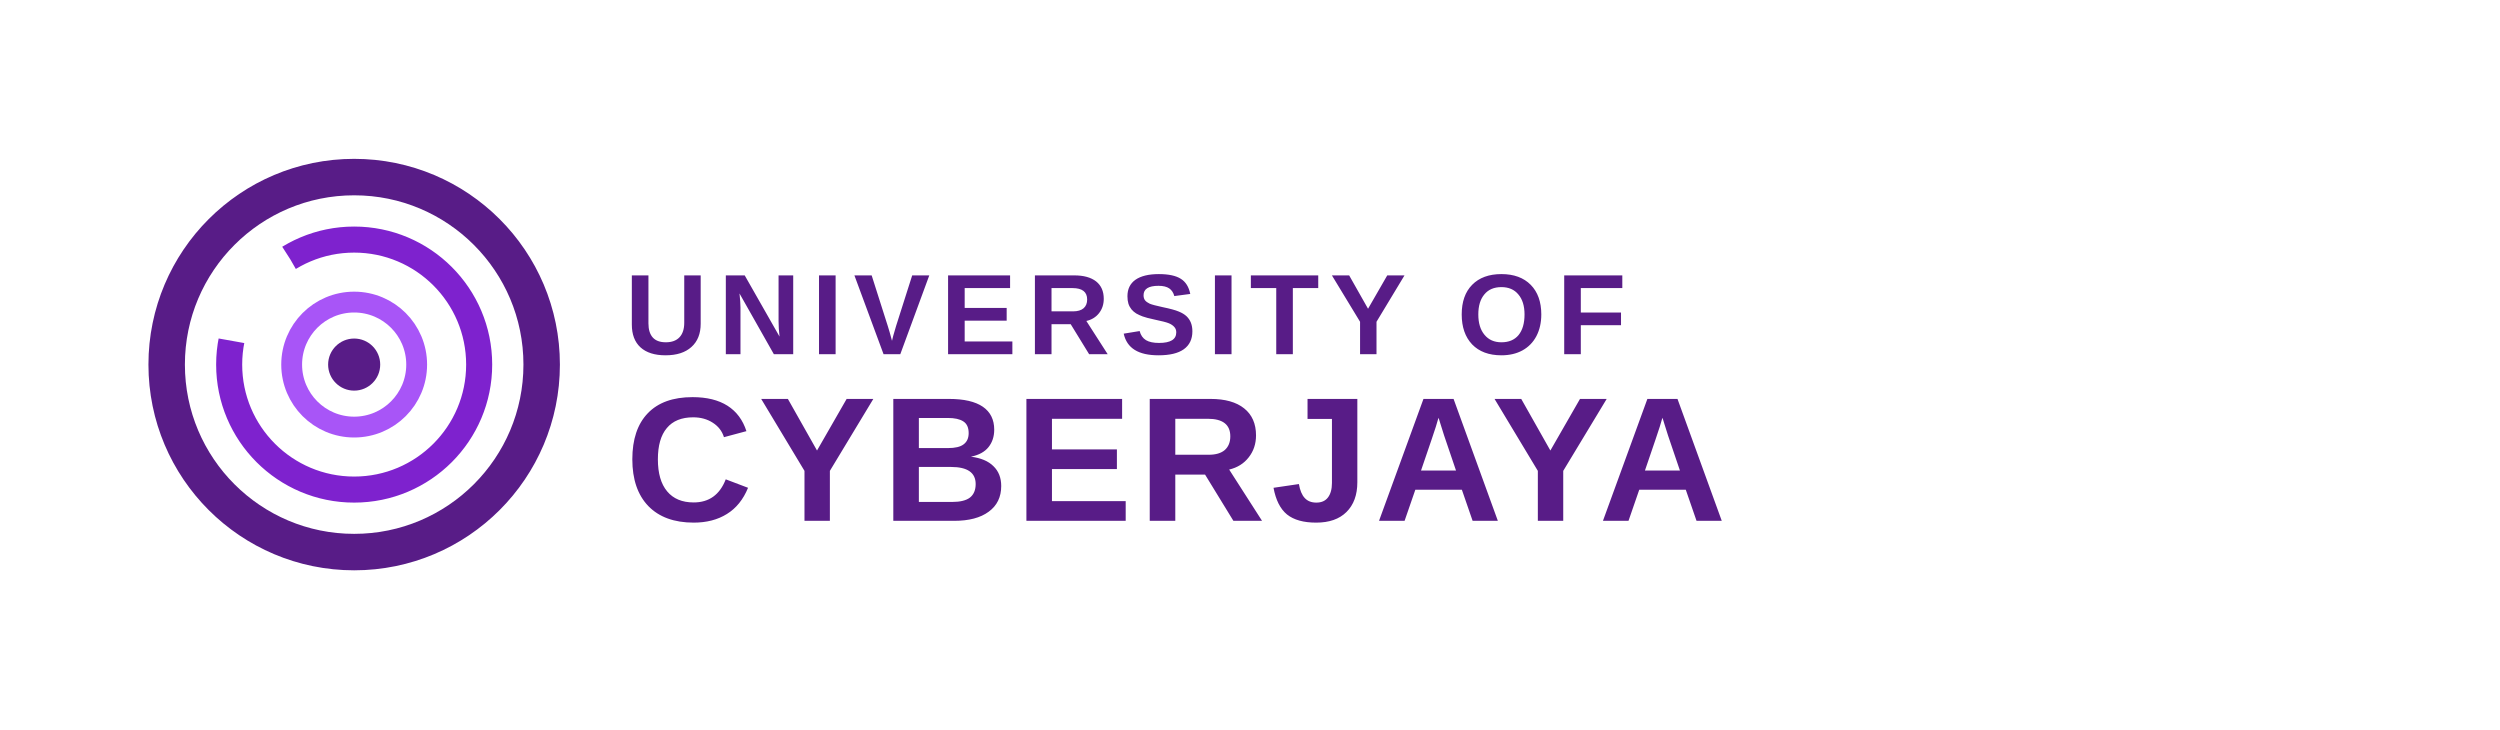
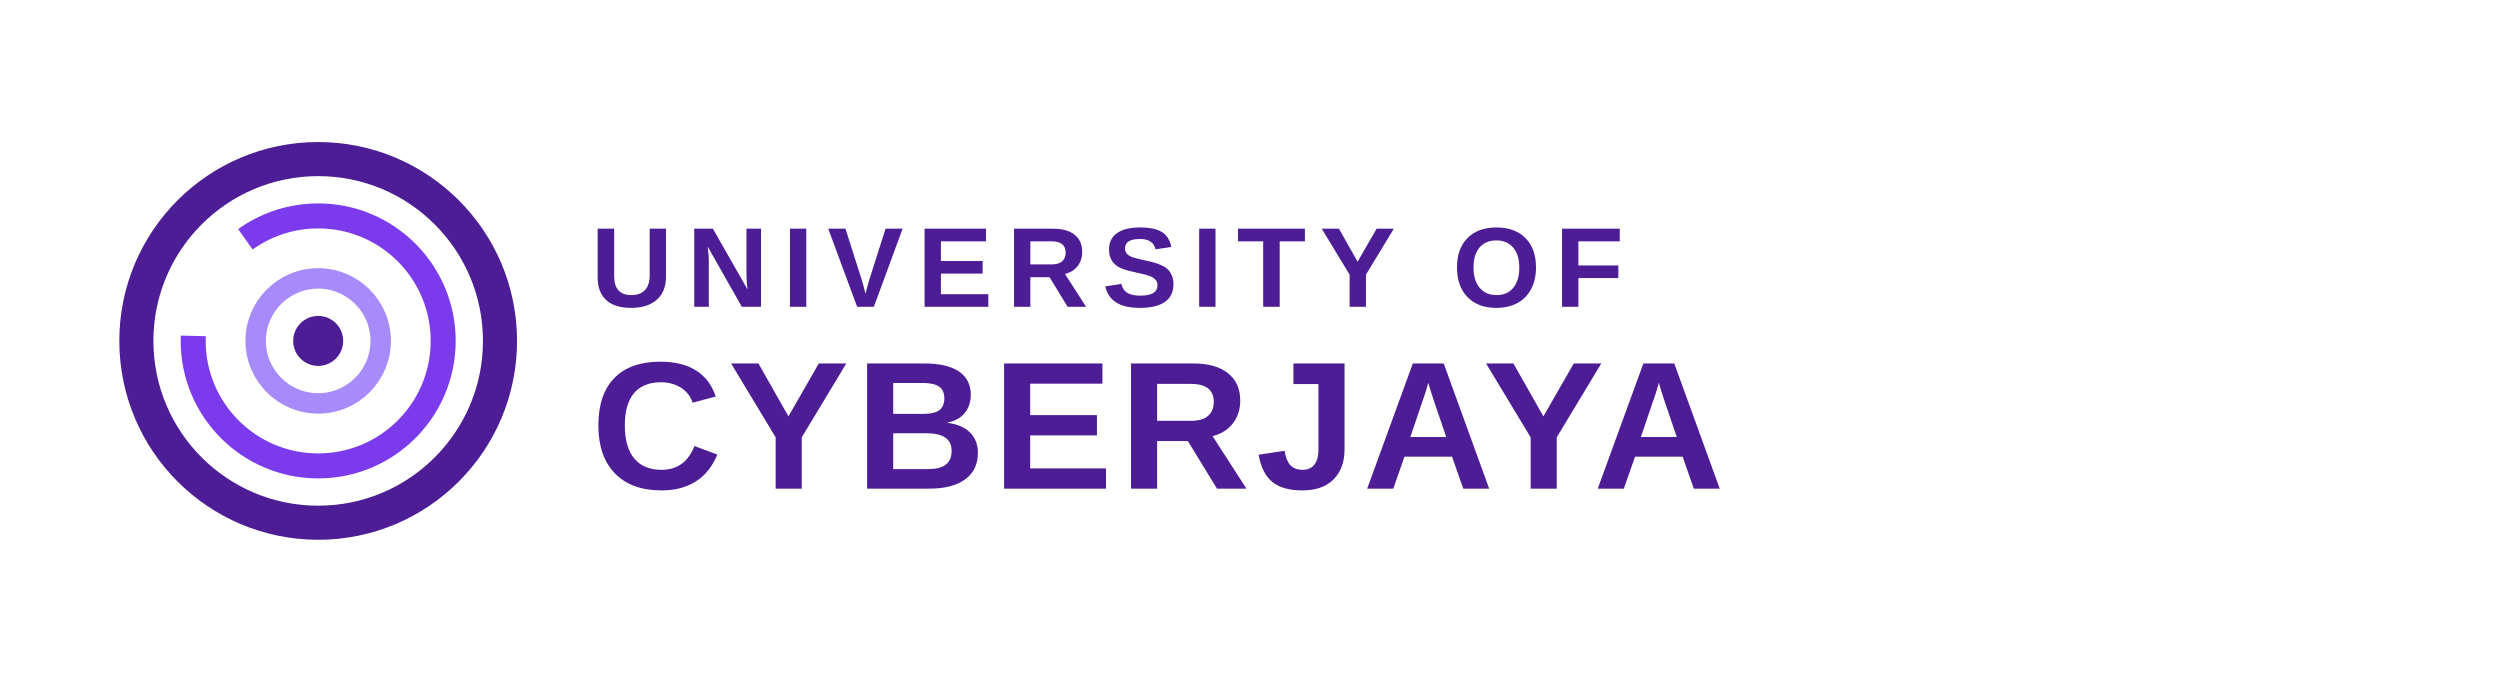
- <svg xmlns="http://www.w3.org/2000/svg" viewBox="0 0 240 70" fill="none">
-   <g transform="translate(10, 8)">
-     <circle cx="24" cy="27" r="18" stroke="#581C87" stroke-width="3.5" fill="none" />
-     <circle cx="24" cy="27" r="12" stroke="#7E22CE" stroke-width="2.5" fill="none" stroke-dasharray="40 10" />
-     <circle cx="24" cy="27" r="6" stroke="#A855F7" stroke-width="2" fill="none" />
-     <circle cx="24" cy="27" r="2.5" fill="#581C87" />
-     <text x="50" y="26" font-size="11" font-family="Arial, sans-serif" font-weight="800" fill="#581C87" letter-spacing="1">UNIVERSITY OF</text>
-     <text x="50" y="42" font-size="17" font-family="Arial, sans-serif" font-weight="900" fill="#581C87" letter-spacing="0.5">CYBERJAYA</text>
+ <svg xmlns="http://www.w3.org/2000/svg" viewBox="0 0 220 60" fill="none">
+   <g transform="translate(6, 6)">
+     <circle cx="22" cy="24" r="16" stroke="#4C1D95" stroke-width="3" fill="none" />
+     <circle cx="22" cy="24" r="11" stroke="#7C3AED" stroke-width="2.2" fill="none" stroke-dasharray="35 10" />
+     <circle cx="22" cy="24" r="5.5" stroke="#A78BFA" stroke-width="1.8" fill="none" />
+     <circle cx="22" cy="24" r="2.2" fill="#4C1D95" />
+     <text x="46" y="21" font-size="10" font-family="Arial, Helvetica, sans-serif" font-weight="800" fill="#4C1D95" letter-spacing="1.2">UNIVERSITY OF</text>
+     <text x="46" y="37" font-size="16" font-family="Arial, Helvetica, sans-serif" font-weight="900" fill="#4C1D95" letter-spacing="0.5">CYBERJAYA</text>
  </g>
</svg>
